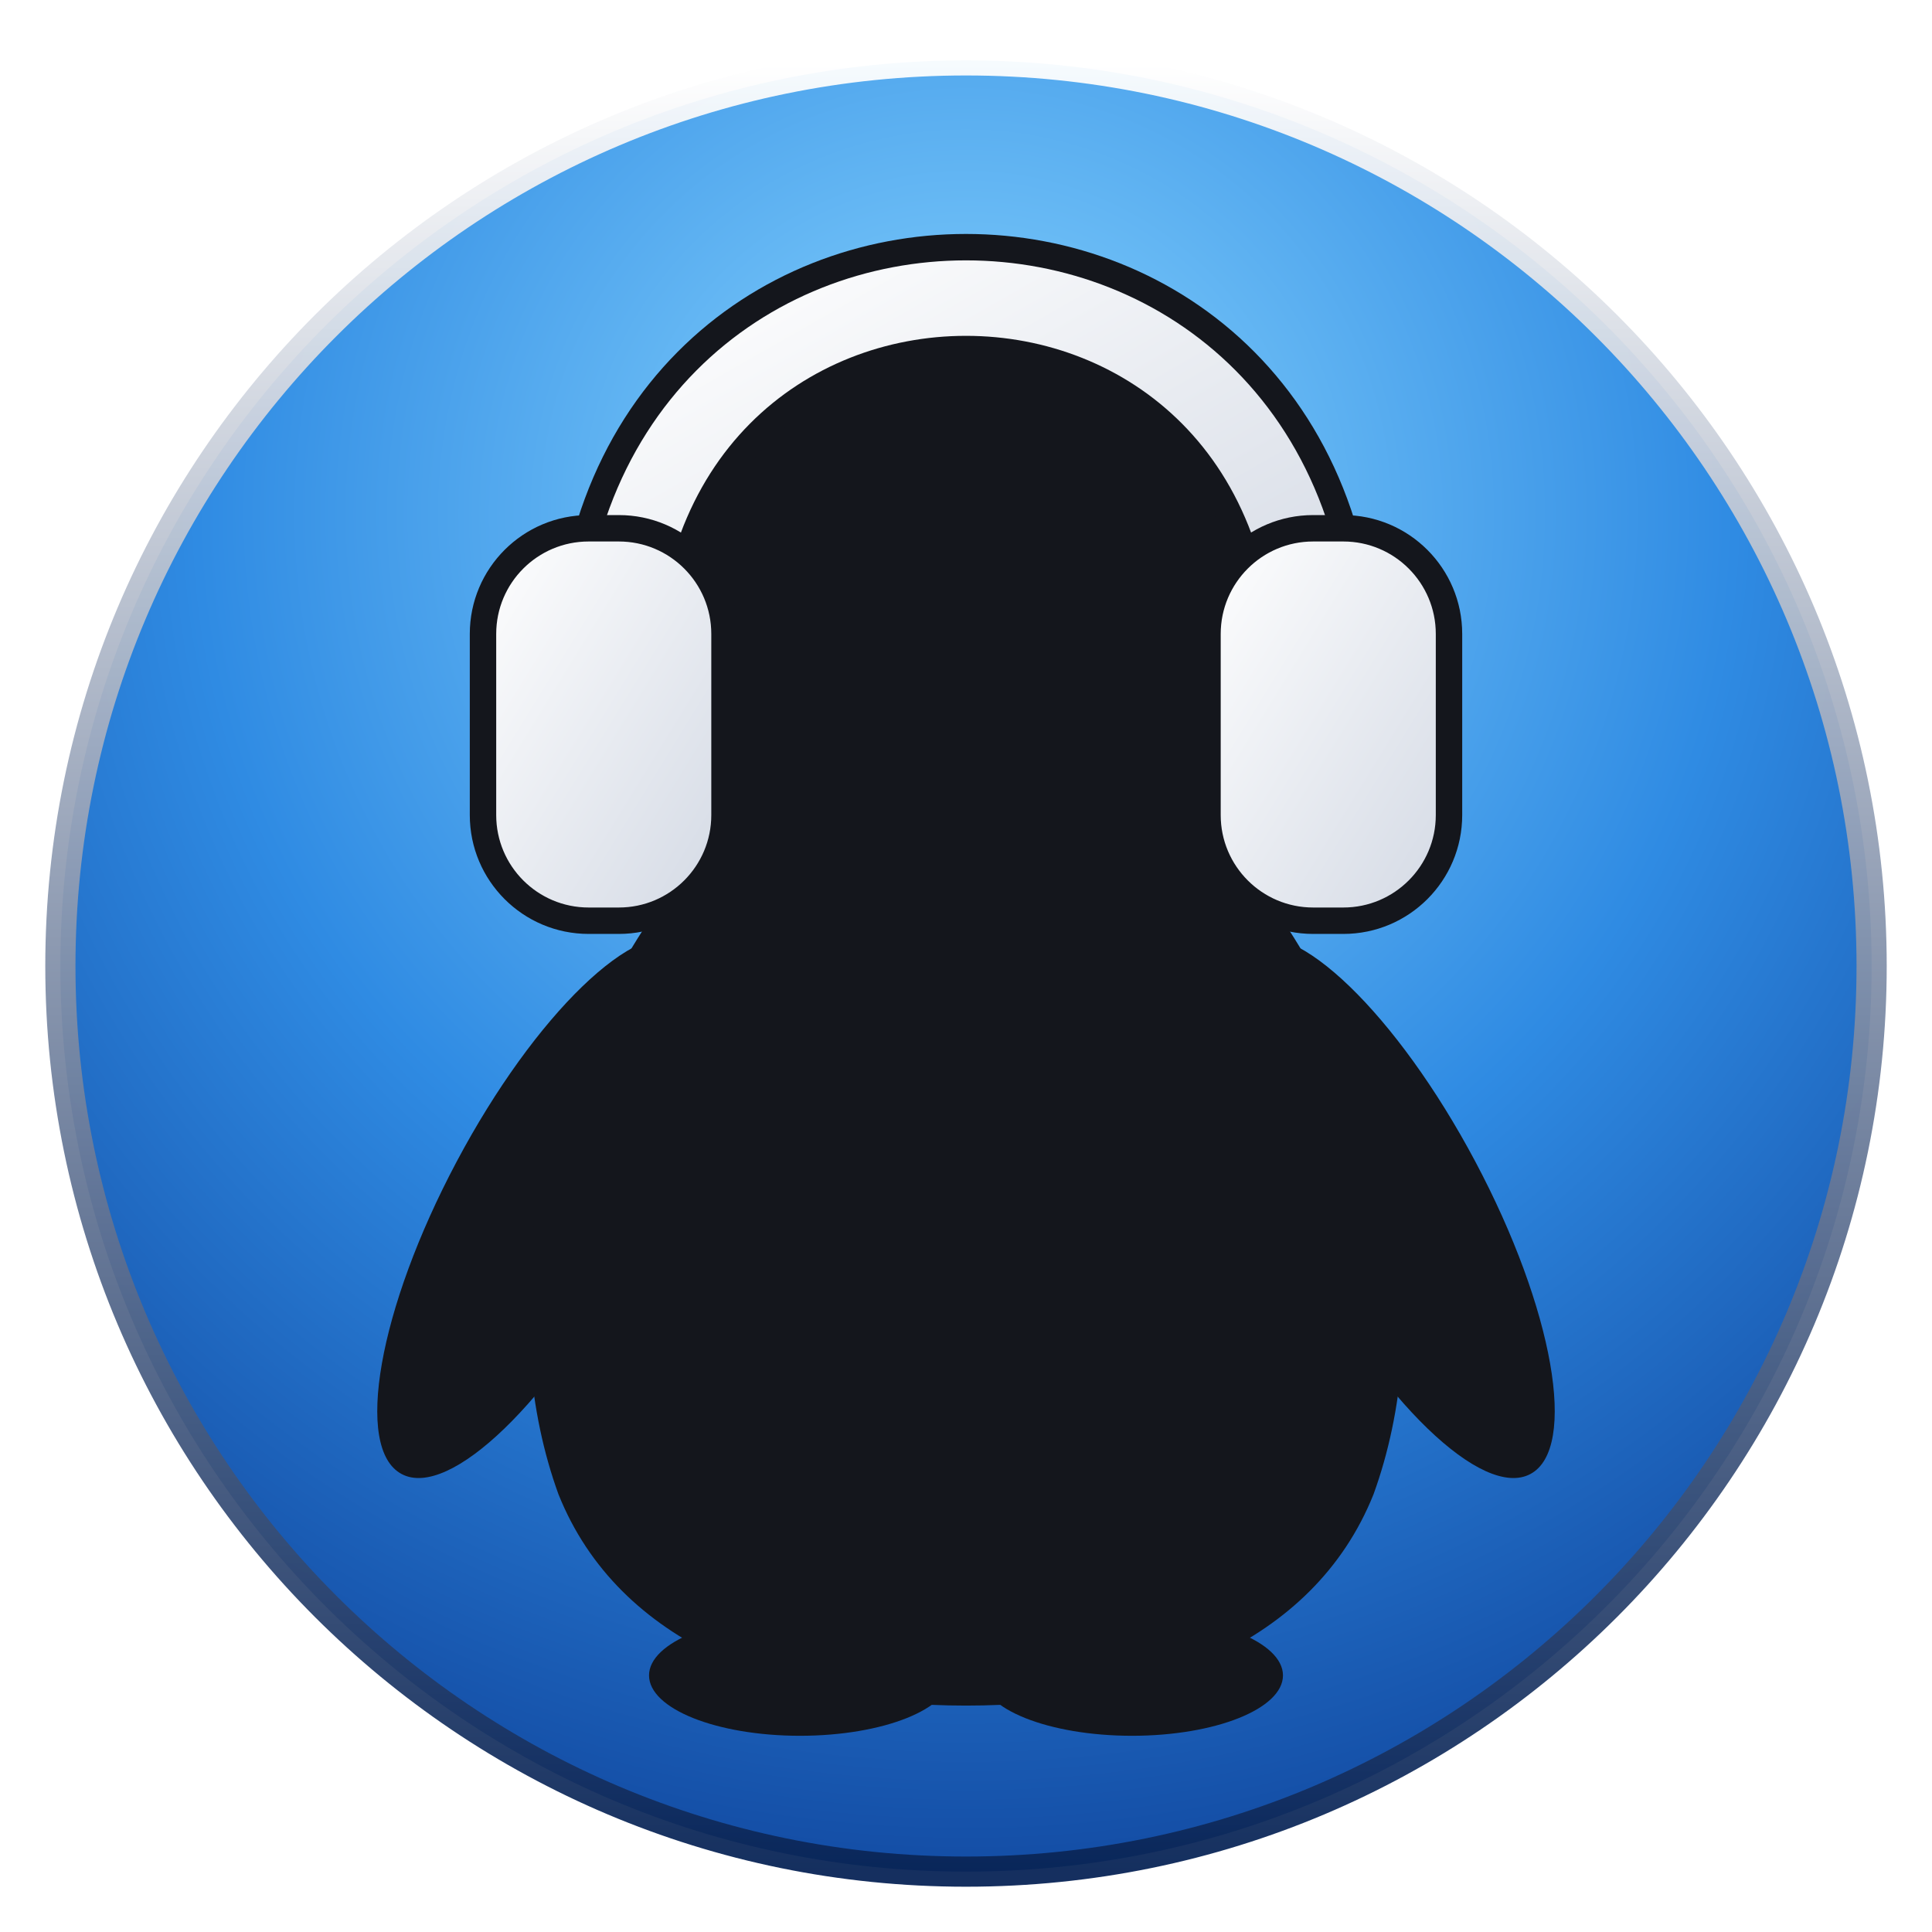
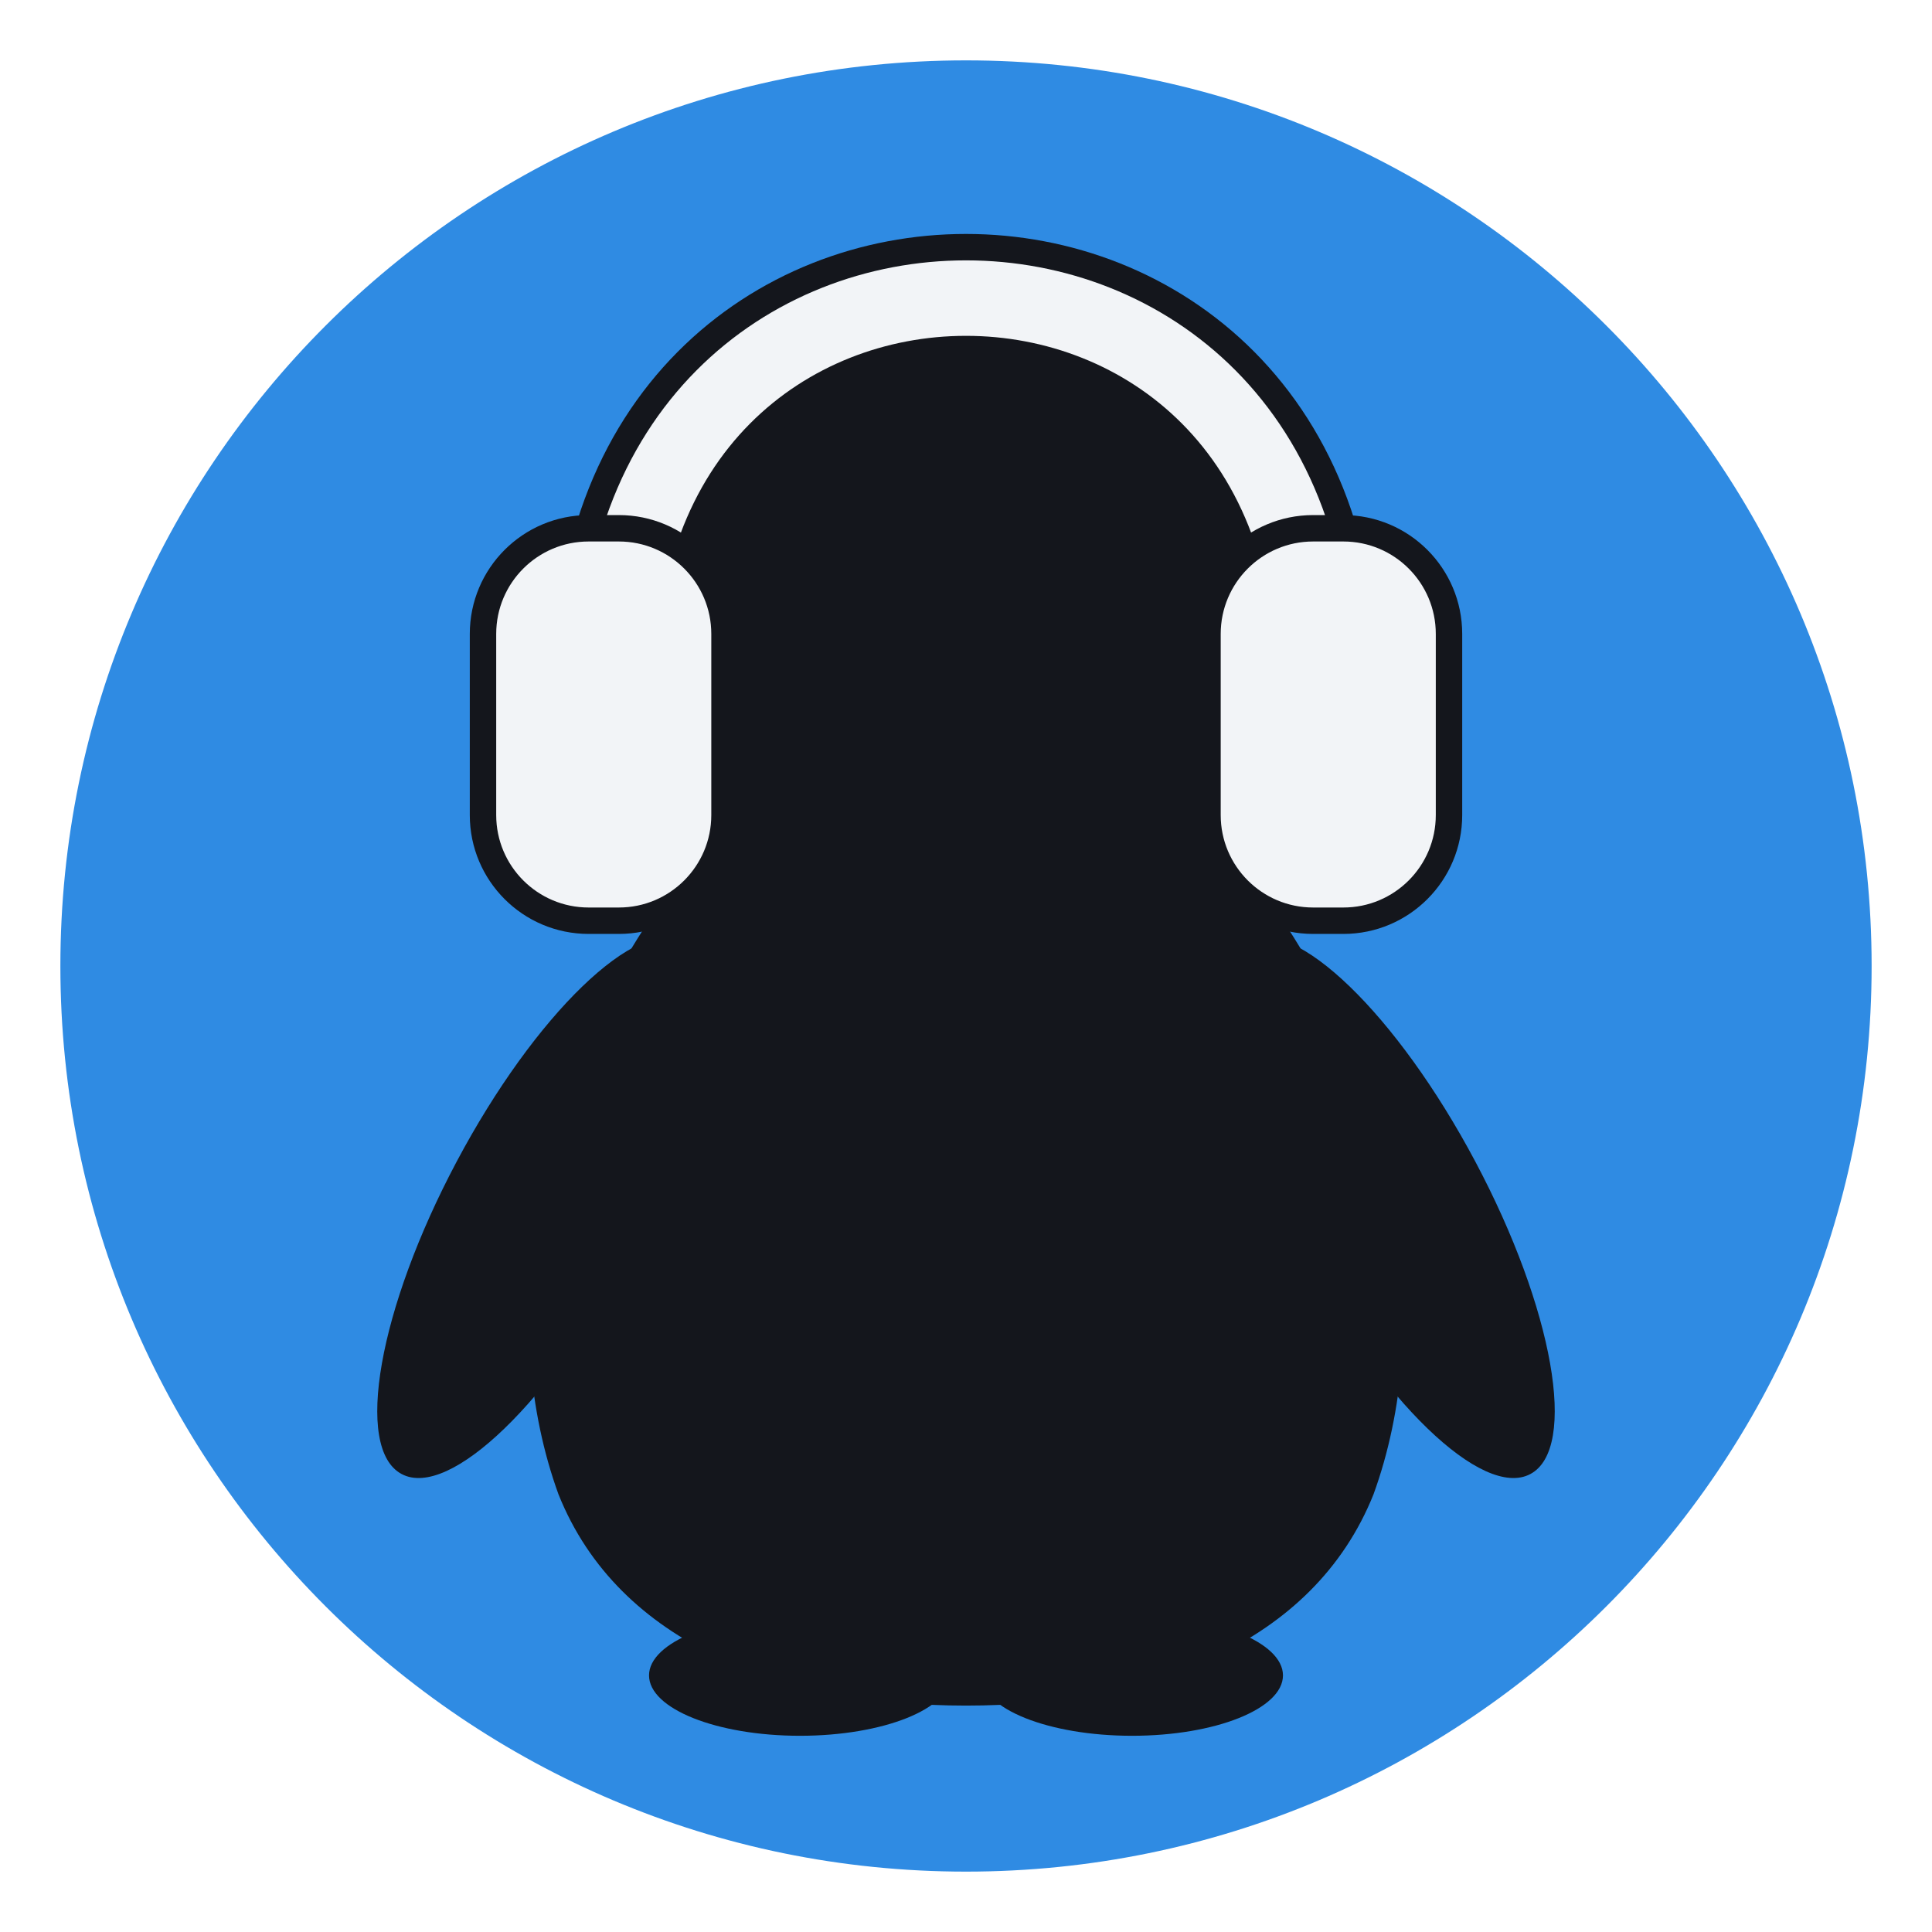
<svg xmlns="http://www.w3.org/2000/svg" viewBox="0 0 256 256">
-   <defs>
-     <radialGradient id="bg" cx="50%" cy="25%" r="85%">
-       <stop offset="0" stop-color="#8ad6ff" />
-       <stop offset="0.5" stop-color="#2f8be3" />
-       <stop offset="1" stop-color="#0b3a92" />
-     </radialGradient>
-     <linearGradient id="rim" x1="0" y1="0" x2="0" y2="1">
-       <stop offset="0" stop-color="#ffffff" stop-opacity="0.95" />
-       <stop offset="1" stop-color="#082456" stop-opacity="0.95" />
-     </linearGradient>
-     <linearGradient id="cup" x1="0" y1="0" x2="1" y2="1">
-       <stop offset="0" stop-color="#ffffff" />
-       <stop offset="1" stop-color="#d3d9e4" />
-     </linearGradient>
-   </defs>
-   <circle cx="128" cy="128" r="120" fill="url(#bg)" />
+   <circle cx="128" cy="128" r="120" fill="#2F8BE3" />
  <g fill="#14161c">
    <ellipse cx="106" cy="222" rx="20" ry="8" />
    <ellipse cx="150" cy="222" rx="20" ry="8" />
    <ellipse cx="72" cy="160" rx="13" ry="40" transform="rotate(28 72 160)" />
    <ellipse cx="184" cy="160" rx="13" ry="40" transform="rotate(-28 184 160)" />
    <path d="M128 42 C 158 42 172 64 172 92 C 172 104 168 112 170 122              C 186 146 190 176 182 198 C 174 218 152 226 128 226              C 104 226 82 218 74 198 C 66 176 70 146 86 122              C 88 112 84 104 84 92 C 84 64 98 42 128 42 Z" />
    <path d="M118 112 L138 112 L128 130 Z" />
  </g>
  <path fill="none" stroke="#14161c" stroke-width="17" stroke-linecap="round" d="M82 92 C 80 22, 176 22, 174 92" />
-   <path fill="none" stroke="url(#cup)" stroke-width="10" stroke-linecap="round" d="M82 92 C 80 22, 176 22, 174 92" />
-   <rect x="64" y="70" width="32" height="52" rx="14" fill="url(#cup)" stroke="#14161c" stroke-width="3.5" />
-   <rect x="160" y="70" width="32" height="52" rx="14" fill="url(#cup)" stroke="#14161c" stroke-width="3.5" />
-   <circle cx="128" cy="128" r="120" fill="none" stroke="url(#rim)" stroke-width="4" />
+   <path fill="none" stroke="#F2F4F7" stroke-width="10" stroke-linecap="round" d="M82 92 C 80 22, 176 22, 174 92" />
+   <rect x="64" y="70" width="32" height="52" rx="14" fill="#F2F4F7" stroke="#14161c" stroke-width="3.5" />
+   <rect x="160" y="70" width="32" height="52" rx="14" fill="#F2F4F7" stroke="#14161c" stroke-width="3.5" />
</svg>
